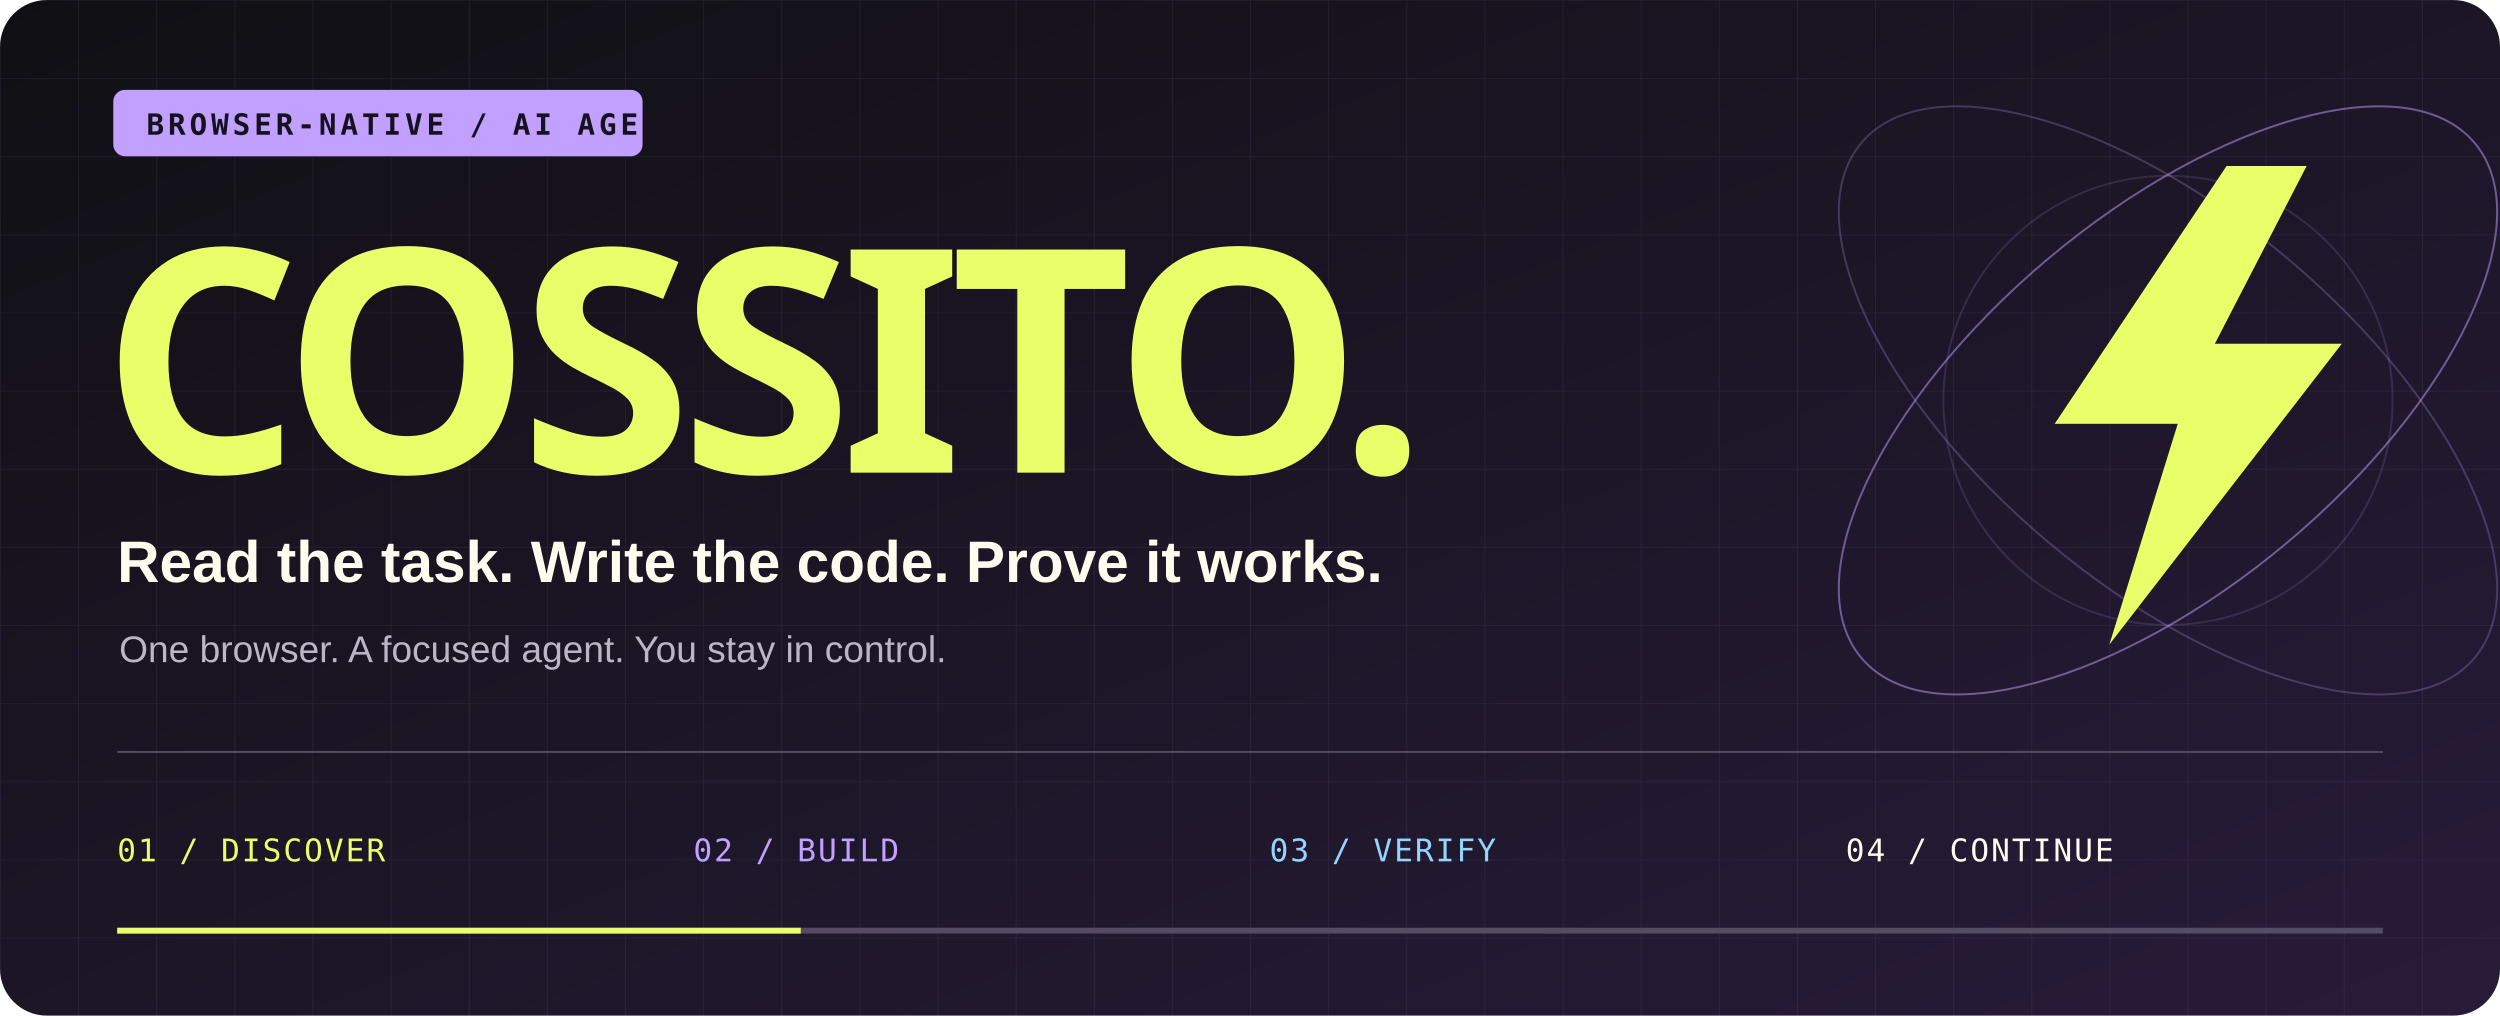
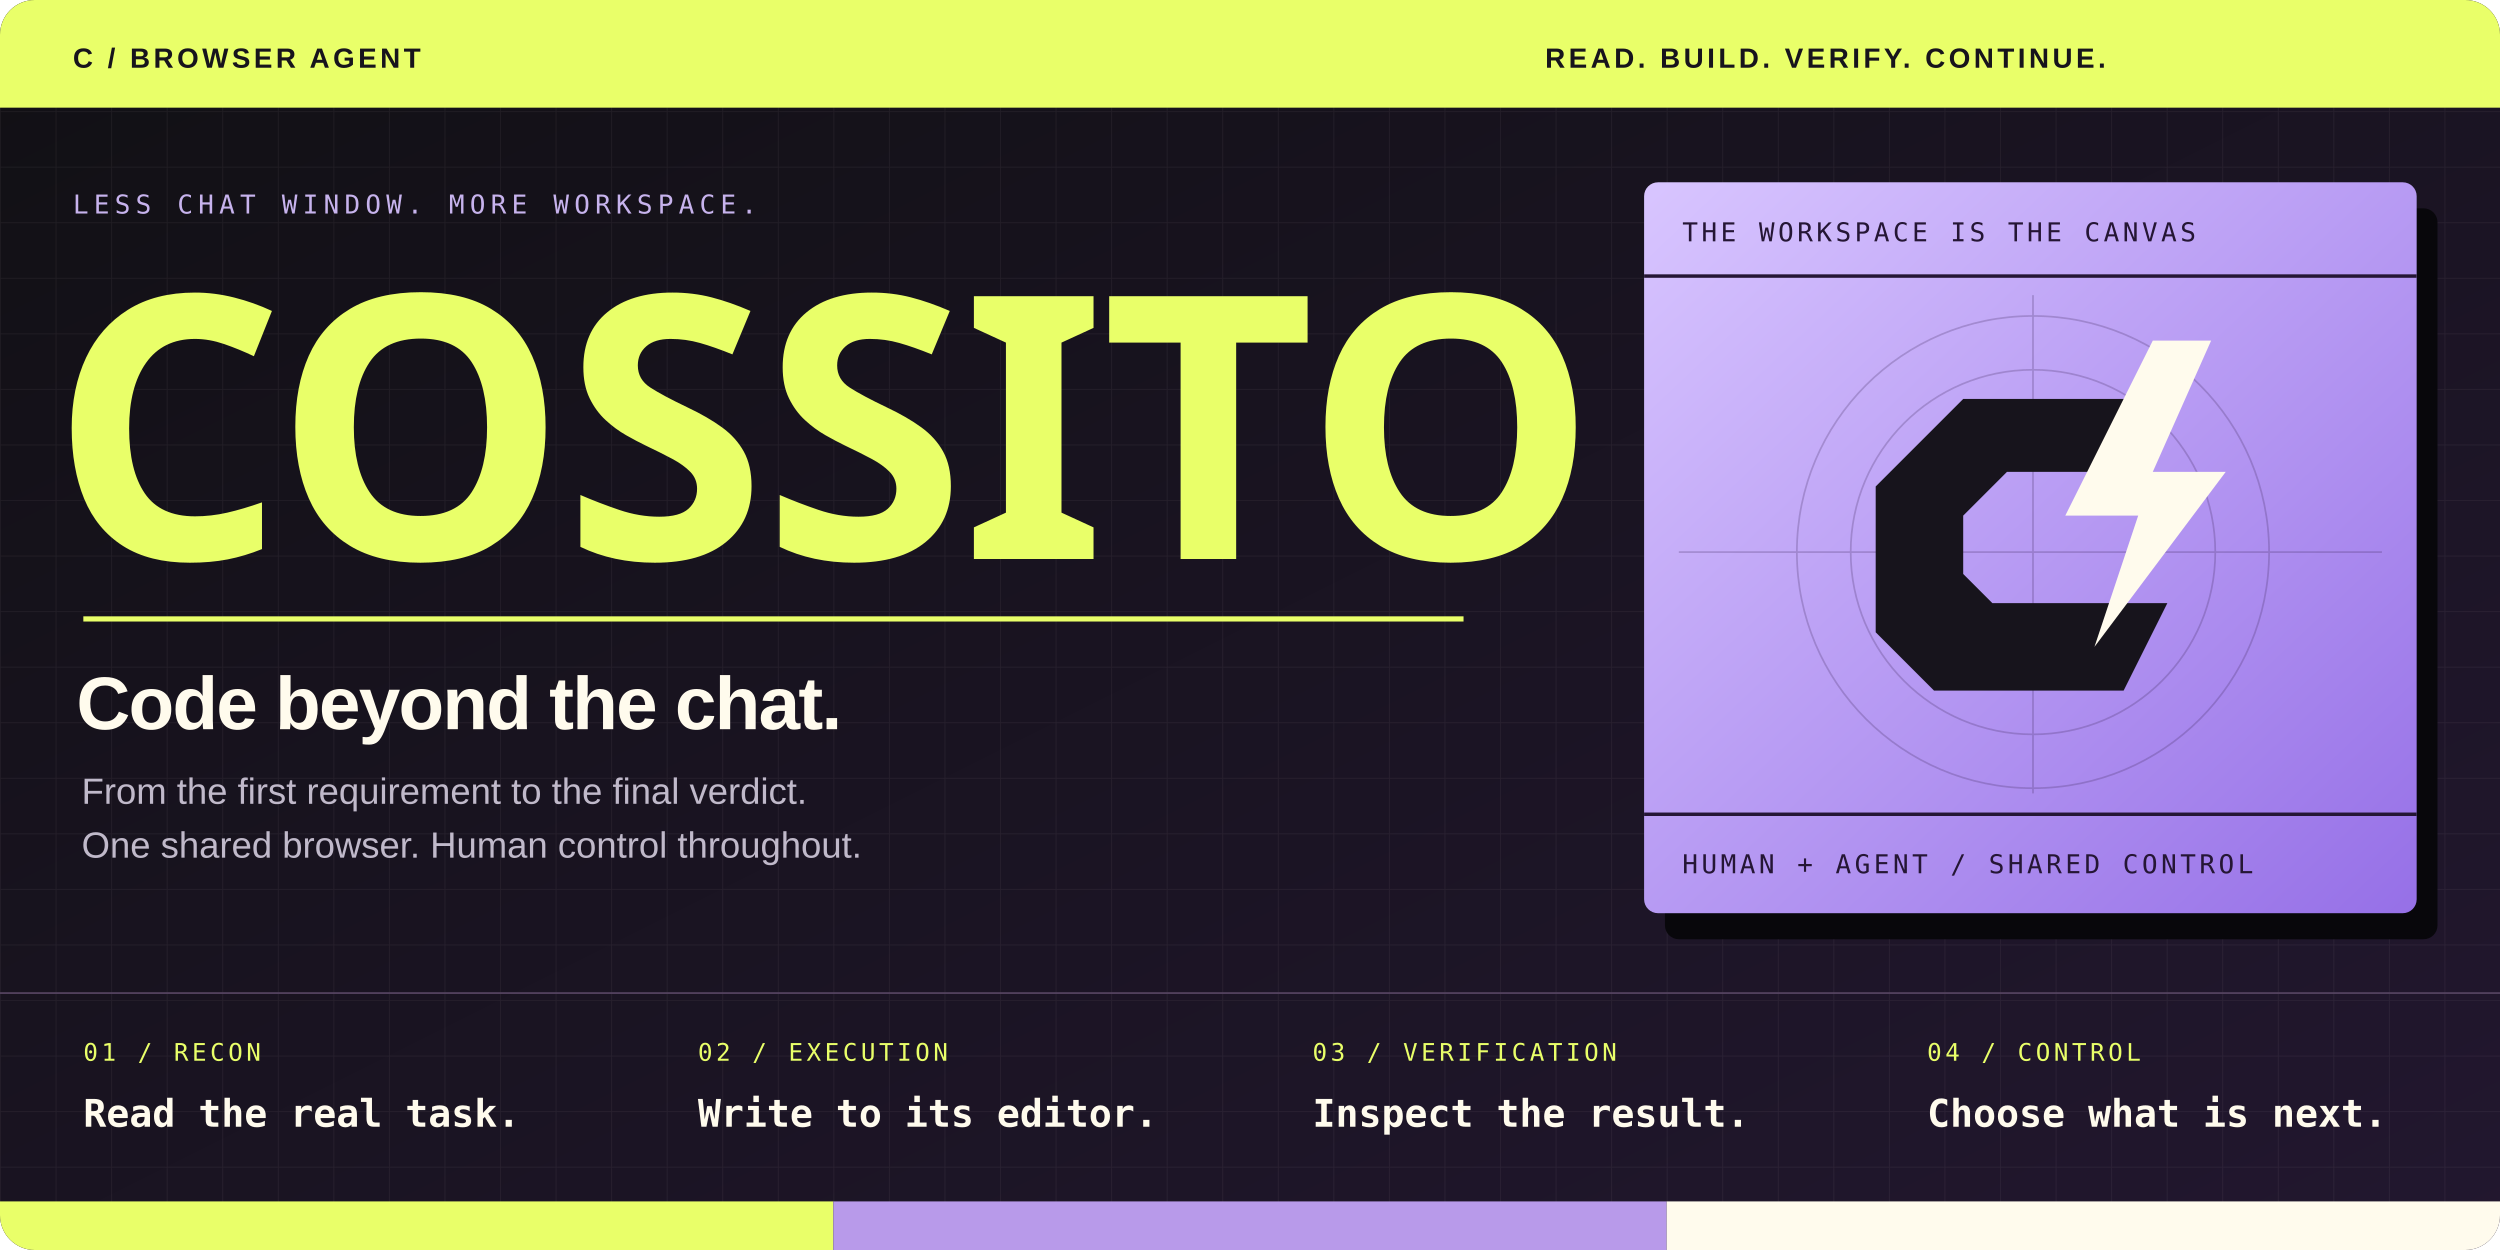
- <svg xmlns="http://www.w3.org/2000/svg" width="1280" height="520" viewBox="0 0 1280 520" role="img" aria-labelledby="title desc">
+ <svg xmlns="http://www.w3.org/2000/svg" width="1440" height="720" viewBox="0 0 1440 720" role="img" aria-labelledby="title desc">
  <defs>
-     <linearGradient id="bg" x2="1" y2="1">
-       <stop stop-color="#101014" />
-       <stop offset="1" stop-color="#281b39" />
+     <linearGradient id="ink" x2="1" y2="1">
+       <stop stop-color="#111014" />
+       <stop offset="1" stop-color="#22172f" />
    </linearGradient>
-     <pattern id="grid" width="40" height="40" patternUnits="userSpaceOnUse">
-       <path d="M40 0H0V40" fill="none" stroke="#c1a0ff" stroke-opacity=".07" />
+     <linearGradient id="violet" x2="1" y2="1">
+       <stop stop-color="#d8c5ff" />
+       <stop offset="1" stop-color="#9670e7" />
+     </linearGradient>
+     <pattern id="grid" width="32" height="32" patternUnits="userSpaceOnUse">
+       <path d="M32 0H0V32" fill="none" stroke="#fffbed" stroke-opacity=".055" />
    </pattern>
+     <clipPath id="frame">
+       <rect width="1440" height="720" rx="20" />
+     </clipPath>
  </defs>
-   <rect width="1280" height="520" rx="24" fill="url(#bg)" />
-   <rect width="1280" height="520" rx="24" fill="url(#grid)" />
-   <g fill="none" stroke="#c1a0ff">
-     <ellipse cx="1110" cy="205" rx="205" ry="95" transform="rotate(-40 1110 205)" opacity=".5" />
-     <ellipse cx="1110" cy="205" rx="205" ry="95" transform="rotate(40 1110 205)" opacity=".25" />
-     <circle cx="1110" cy="205" r="115" opacity=".15" />
+   <g clip-path="url(#frame)">
+     <rect width="1440" height="720" fill="url(#ink)" />
+     <rect width="1440" height="720" fill="url(#grid)" />
+     <rect width="1440" height="62" fill="#e9ff69" />
+     <g font-family="Arial, sans-serif" font-size="16" font-weight="700" letter-spacing="2" fill="#17141c">
+       <text x="42" y="39">C / BROWSER AGENT</text>
+       <text x="890" y="39">READ. BUILD. VERIFY. CONTINUE.</text>
+     </g>
+     <text x="42" y="123" fill="#c7b3ed" font-family="monospace" font-size="15" letter-spacing="3">LESS CHAT WINDOW. MORE WORKSPACE.</text>
+     <text x="29" y="322" fill="#e9ff69" font-family="Impact, Arial Black, sans-serif" font-size="212" font-weight="900" letter-spacing="-2">COSSITO</text>
+     <rect x="48" y="355" width="795" height="3" fill="#e9ff69" />
+     <text x="44" y="420" fill="#fffbed" font-family="Arial, sans-serif" font-size="43" font-weight="700" letter-spacing="-1">Code beyond the chat.</text>
+     <text x="47" y="463" fill="#c0b9ca" font-family="Arial, sans-serif" font-size="21">From the first requirement to the final verdict.</text>
+     <text x="47" y="494" fill="#c0b9ca" font-family="Arial, sans-serif" font-size="21">One shared browser. Human control throughout.</text>
+     <g transform="translate(947 105)">
+       <rect x="12" y="15" width="445" height="421" rx="8" fill="#08070b" />
+       <rect width="445" height="421" rx="8" fill="url(#violet)" />
+       <path d="M0 54H445M0 364H445" stroke="#251635" stroke-width="2" />
+       <text x="22" y="34" fill="#251635" font-family="monospace" font-size="15" letter-spacing="2">THE WORKSPACE IS THE CANVAS</text>
+       <g fill="none" stroke="#3e275a" opacity=".25">
+         <circle cx="224" cy="213" r="136" />
+         <circle cx="224" cy="213" r="105" />
+         <path d="M20 213H425M224 65V352" />
+       </g>
+       <g transform="translate(83 66) scale(8.4)">
+         <path d="M24 7H12L6 13V23L10 27H23L26 21H14L12 19V15L15 12H21L24 7Z" fill="#17141c" />
+         <path d="M25 3L19 15H24L21 24L30 12H25L29 3H25Z" fill="#fffbed" />
+       </g>
+       <text x="22" y="398" fill="#251635" font-family="monospace" font-size="15" letter-spacing="2">HUMAN + AGENT / SHARED CONTROL</text>
+     </g>
+     <path d="M0 572H1440" stroke="#554460" />
+     <g font-family="monospace">
+       <g fill="#e9ff69" font-size="14" letter-spacing="2">
+         <text x="48" y="611">01 / RECON</text>
+         <text x="402" y="611">02 / EXECUTION</text>
+         <text x="756" y="611">03 / VERIFICATION</text>
+         <text x="1110" y="611">04 / CONTROL</text>
+       </g>
+       <g fill="#fffbed" font-size="22" font-weight="700">
+         <text x="48" y="649">Read the real task.</text>
+         <text x="402" y="649">Write to its editor.</text>
+         <text x="756" y="649">Inspect the result.</text>
+         <text x="1110" y="649">Choose what is next.</text>
+       </g>
+     </g>
+     <rect y="692" width="480" height="28" fill="#e9ff69" />
+     <rect x="480" y="692" width="480" height="28" fill="#b89aea" />
+     <rect x="960" y="692" width="480" height="28" fill="#fffbed" />
  </g>
-   <path d="M1140 85l-88 132h63l-35 113 119-154h-65l47-91z" fill="#e9ff69" />
-   <rect x="58" y="46" width="271" height="34" rx="6" fill="#c1a0ff" />
-   <text x="75" y="69" fill="#17111f" font-family="monospace" font-size="15" font-weight="700" letter-spacing="2">BROWSER-NATIVE / AI AGENT</text>
-   <text x="52" y="242" fill="#e9ff69" font-family="Impact, Arial Black, sans-serif" font-size="160" font-weight="900" letter-spacing="-6">COSSITO.</text>
-   <text x="60" y="298" fill="#fffbed" font-family="Arial, sans-serif" font-size="30" font-weight="700">Read the task. Write the code. Prove it works.</text>
-   <text x="61" y="339" fill="#b9b6c5" font-family="Arial, sans-serif" font-size="19">One browser. A focused agent. You stay in control.</text>
-   <path d="M60 385H1220" stroke="#554b62" />
-   <g font-family="monospace" font-size="16" letter-spacing="1">
-     <text x="60" y="441" fill="#e9ff69">01 / DISCOVER</text>
-     <text x="355" y="441" fill="#c1a0ff">02 / BUILD</text>
-     <text x="650" y="441" fill="#94d5ff">03 / VERIFY</text>
-     <text x="945" y="441" fill="#fffbed">04 / CONTINUE</text>
-   </g>
-   <rect x="60" y="475" width="1160" height="3" fill="#554b62" />
-   <rect x="60" y="475" width="350" height="3" fill="#e9ff69" />
</svg>
